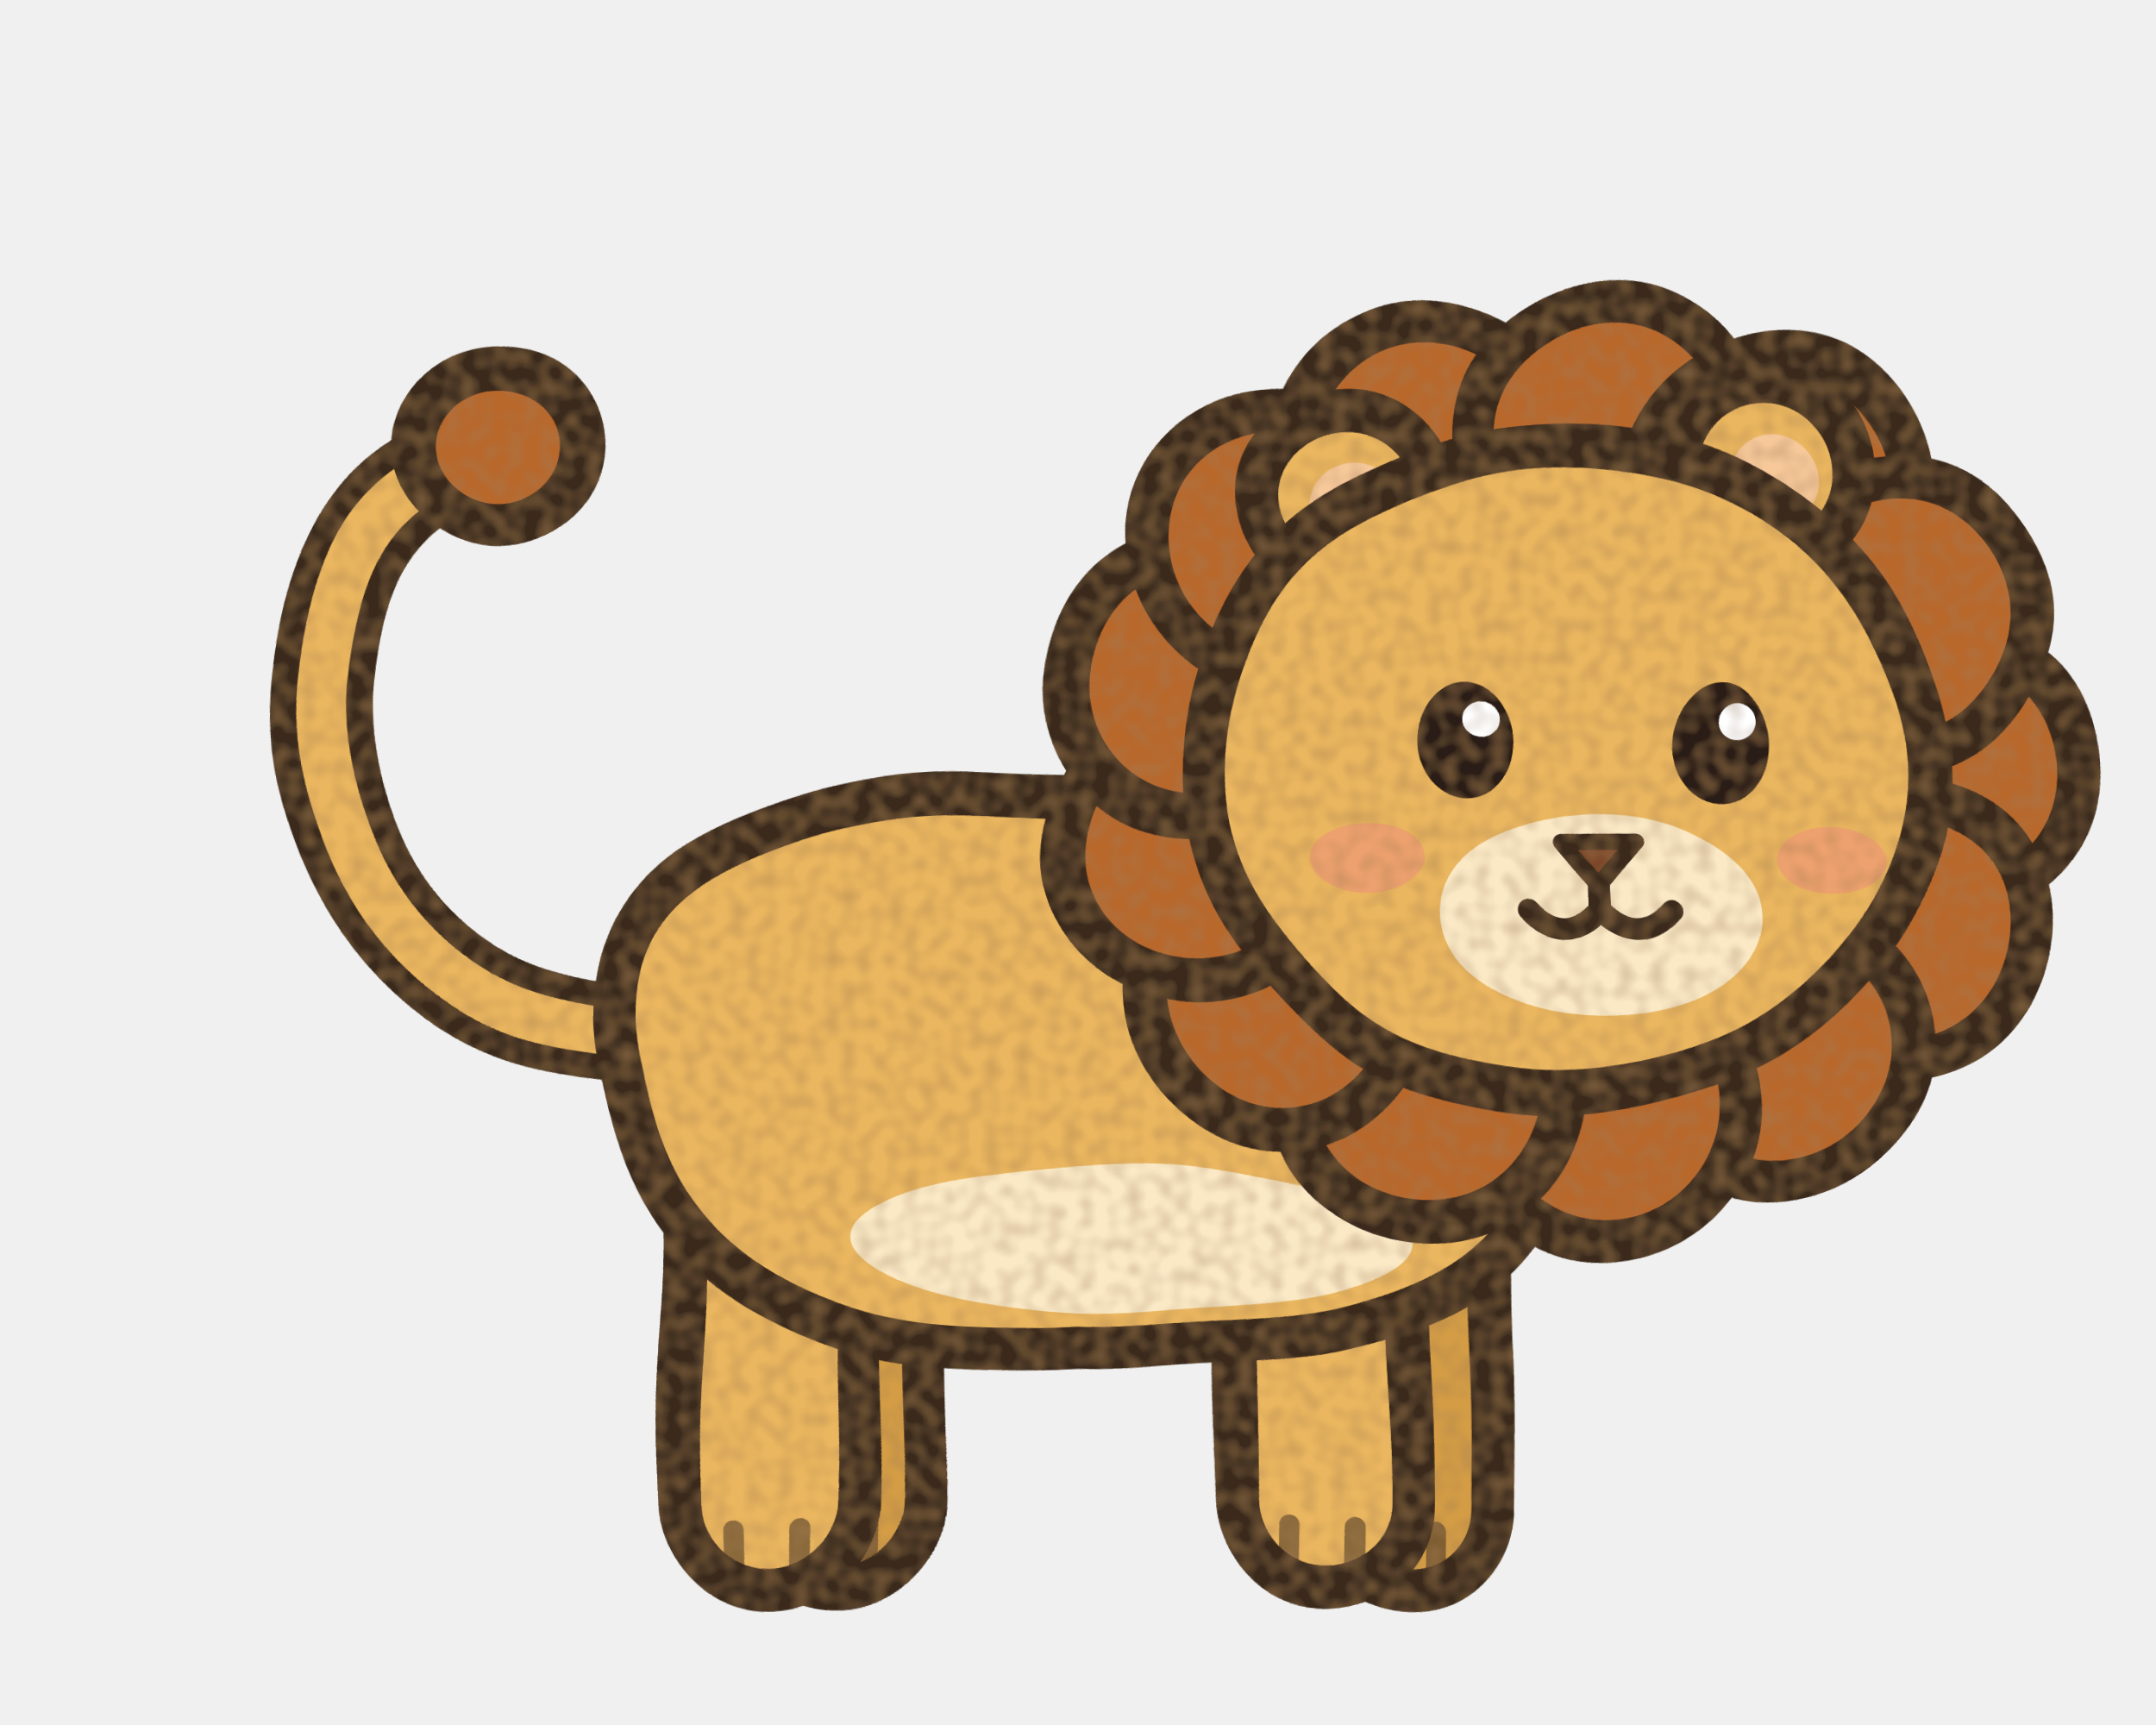
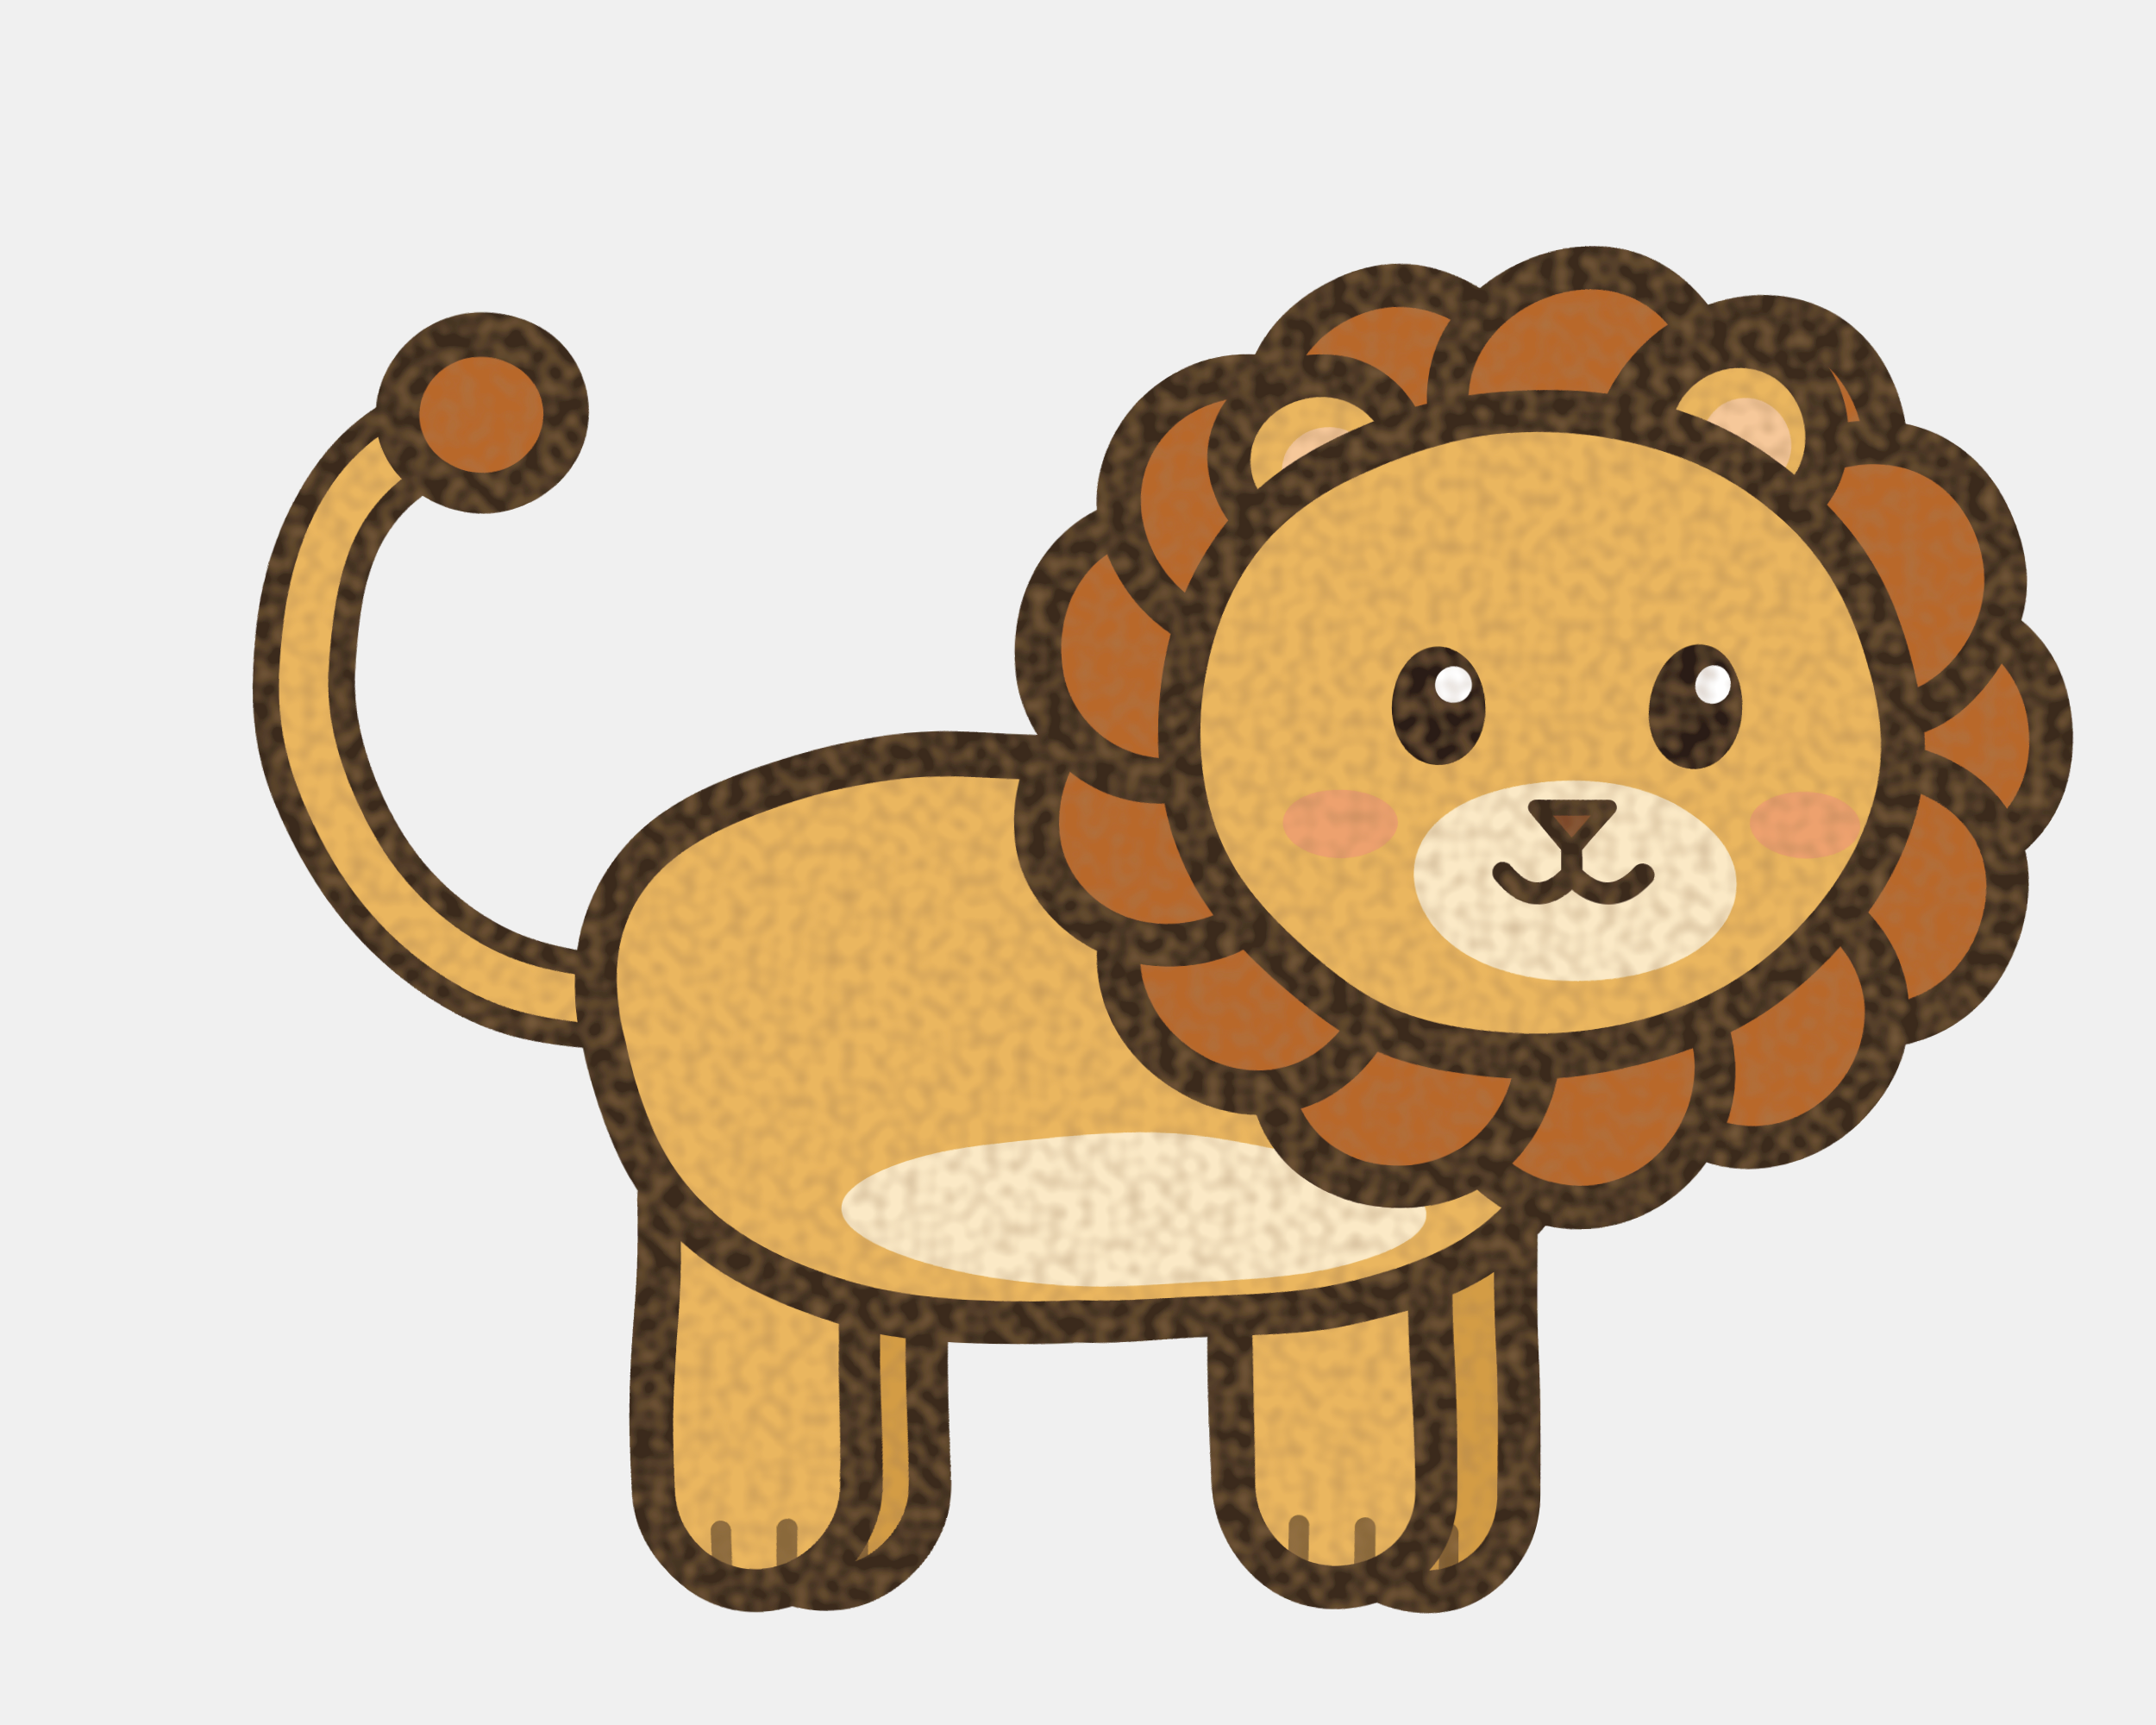
<svg xmlns="http://www.w3.org/2000/svg" width="160" height="128" viewBox="0 0 160 128">
  <defs>
    <filter id="crayon" filterUnits="userSpaceOnUse" x="0" y="0" width="160" height="128">
      <feTurbulence type="fractalNoise" baseFrequency="0.04" numOctaves="2" seed="7" result="wobble" />
      <feDisplacementMap in="SourceGraphic" in2="wobble" scale="2" xChannelSelector="R" yChannelSelector="G" result="drawn" />
      <feTurbulence type="fractalNoise" baseFrequency="0.85" numOctaves="1" seed="3" result="grain" />
      <feColorMatrix in="grain" type="matrix" values="0 0 0 0 0.36  0 0 0 0 0.2  0 0 0 0 0.08  0.9 0 0 0 -0.34" result="tint" />
      <feComposite in="tint" in2="drawn" operator="in" result="texture" />
      <feMerge>
        <feMergeNode in="drawn" />
        <feMergeNode in="texture" />
      </feMerge>
    </filter>
  </defs>
  <g filter="url(#crayon)">
    <clipPath id="body-portrait">
-       <path d="M46 80 C42 63 60 57 80 59 C101 57 117 64 116 80 C116 96 101 101 80 100 C60 101 49 96 46 80 Z" transform="translate(0 0) rotate(0 56 96) translate(80 100) scale(1 1) translate(-80 -100)" />
+       <path d="M46 80 C42 63 60 57 80 59 C101 57 117 64 116 80 C116 96 101 101 80 100 C60 101 49 96 46 80 Z" transform="translate(0 -2) rotate(0 56 96) translate(80 100) scale(1.04 1.02) translate(-80 -100)" />
    </clipPath>
    <g transform="rotate(0 80 40)">
-       <g transform="translate(104 88) rotate(0)">
-         <rect x="-6.5" y="-6" width="13" height="36" rx="6.5" fill="#d39c44" stroke="#3b2a1f" stroke-width="3.2" stroke-linejoin="round" stroke-linecap="round" />
-         <path d="M-2.6 29 v-3.6 M2.2 29 v-3.6" stroke="#3b2a1f" stroke-width="1.5" stroke-linecap="round" opacity=".55" />
+       <g transform="translate(104.96 85.76) rotate(0)">
+         <rect x="-7.5" y="-6" width="15" height="38.24" rx="7.5" fill="#d39c44" stroke="#3b2a1f" stroke-width="3.2" stroke-linejoin="round" stroke-linecap="round" />
+         <path d="M-2.6 31.24 v-3.6 M2.2 31.24 v-3.6" stroke="#3b2a1f" stroke-width="1.5" stroke-linecap="round" opacity=".55" />
      </g>
-       <g transform="translate(62 88) rotate(0)">
-         <rect x="-6.5" y="-6" width="13" height="36" rx="6.5" fill="#d39c44" stroke="#3b2a1f" stroke-width="3.2" stroke-linejoin="round" stroke-linecap="round" />
-         <path d="M-2.6 29 v-3.6 M2.2 29 v-3.6" stroke="#3b2a1f" stroke-width="1.5" stroke-linecap="round" opacity=".55" />
+       <g transform="translate(61.28 85.76) rotate(0)">
+         <rect x="-7.5" y="-6" width="15" height="38.24" rx="7.5" fill="#d39c44" stroke="#3b2a1f" stroke-width="3.2" stroke-linejoin="round" stroke-linecap="round" />
+         <path d="M-2.6 31.24 v-3.6 M2.2 31.24 v-3.6" stroke="#3b2a1f" stroke-width="1.5" stroke-linecap="round" opacity=".55" />
      </g>
-       <g transform="rotate(0 50 77)">
-         <path d="M50 77 C34 77 22 66 24 50 C25 41 30 35 37 33" fill="none" stroke="#3b2a1f" stroke-width="7.4" stroke-linecap="round" />
-         <path d="M50 77 C34 77 22 66 24 50 C25 41 30 35 37 33" fill="none" stroke="#eab65e" stroke-width="3.6" stroke-linecap="round" />
-         <circle cx="37" cy="33" r="6" fill="#b8682c" stroke="#3b2a1f" stroke-width="3.2" stroke-linejoin="round" stroke-linecap="round" />
+       <g transform="rotate(0 48.8 74.54)">
+         <path d="M48.8 74.54 C32.8 74.54 20.8 63.54 22.8 47.54 C23.8 38.54 28.8 32.54 35.8 30.54" fill="none" stroke="#3b2a1f" stroke-width="7.4" stroke-linecap="round" />
+         <path d="M48.8 74.54 C32.8 74.54 20.8 63.54 22.8 47.54 C23.8 38.54 28.8 32.54 35.8 30.54" fill="none" stroke="#eab65e" stroke-width="3.6" stroke-linecap="round" />
+         <circle cx="35.8" cy="30.54" r="6" fill="#b8682c" stroke="#3b2a1f" stroke-width="3.2" stroke-linejoin="round" stroke-linecap="round" />
      </g>
-       <g transform="translate(57 90) rotate(0)">
-         <rect x="-6.5" y="-6" width="13" height="34" rx="6.5" fill="#eab65e" stroke="#3b2a1f" stroke-width="3.2" stroke-linejoin="round" stroke-linecap="round" />
-         <path d="M-2.6 27 v-3.6 M2.2 27 v-3.6" stroke="#3b2a1f" stroke-width="1.5" stroke-linecap="round" opacity=".55" />
+       <g transform="translate(56.08 87.8) rotate(0)">
+         <rect x="-7.5" y="-6" width="15" height="36.2" rx="7.5" fill="#eab65e" stroke="#3b2a1f" stroke-width="3.2" stroke-linejoin="round" stroke-linecap="round" />
+         <path d="M-2.6 29.2 v-3.6 M2.2 29.2 v-3.6" stroke="#3b2a1f" stroke-width="1.5" stroke-linecap="round" opacity=".55" />
      </g>
-       <g transform="translate(98 90) rotate(0)">
-         <rect x="-6.5" y="-6" width="13" height="34" rx="6.5" fill="#eab65e" stroke="#3b2a1f" stroke-width="3.2" stroke-linejoin="round" stroke-linecap="round" />
-         <path d="M-2.6 27 v-3.6 M2.2 27 v-3.6" stroke="#3b2a1f" stroke-width="1.5" stroke-linecap="round" opacity=".55" />
+       <g transform="translate(98.72 87.8) rotate(0)">
+         <rect x="-7.5" y="-6" width="15" height="36.2" rx="7.5" fill="#eab65e" stroke="#3b2a1f" stroke-width="3.2" stroke-linejoin="round" stroke-linecap="round" />
+         <path d="M-2.6 29.2 v-3.6 M2.2 29.2 v-3.6" stroke="#3b2a1f" stroke-width="1.5" stroke-linecap="round" opacity=".55" />
      </g>
-       <g transform="translate(0 0) rotate(0 56 96) translate(80 100) scale(1 1) translate(-80 -100)" />
-       <path d="M46 80 C42 63 60 57 80 59 C101 57 117 64 116 80 C116 96 101 101 80 100 C60 101 49 96 46 80 Z" transform="translate(0 0) rotate(0 56 96) translate(80 100) scale(1 1) translate(-80 -100)" fill="#eab65e" stroke="#3b2a1f" stroke-width="3.2" stroke-linejoin="round" stroke-linecap="round" vector-effect="non-scaling-stroke" />
-       <g transform="translate(0 0) rotate(0 56 96) translate(80 100) scale(1 1) translate(-80 -100)">
+       <g transform="translate(0 -2) rotate(0 56 96) translate(80 100) scale(1.04 1.02) translate(-80 -100)" />
+       <path d="M46 80 C42 63 60 57 80 59 C101 57 117 64 116 80 C116 96 101 101 80 100 C60 101 49 96 46 80 Z" transform="translate(0 -2) rotate(0 56 96) translate(80 100) scale(1.04 1.02) translate(-80 -100)" fill="#eab65e" stroke="#3b2a1f" stroke-width="3.2" stroke-linejoin="round" stroke-linecap="round" vector-effect="non-scaling-stroke" />
+       <g transform="translate(0 -2) rotate(0 56 96) translate(80 100) scale(1.04 1.02) translate(-80 -100)">
        <ellipse cx="84" cy="92" rx="21" ry="5.5" fill="#fbe9c6" />
      </g>
-       <g transform="translate(0 0) rotate(0 112 70)">
+       <g transform="translate(-1.96 -2.6) rotate(0 112 70)">
        <circle cx="144" cy="57" r="10" fill="#b8682c" stroke="#3b2a1f" stroke-width="3.2" stroke-linejoin="round" stroke-linecap="round" />
        <circle cx="140.79" cy="68.62" r="10" fill="#b8682c" stroke="#3b2a1f" stroke-width="3.2" stroke-linejoin="round" stroke-linecap="round" />
        <circle cx="131.91" cy="77.57" r="10" fill="#b8682c" stroke="#3b2a1f" stroke-width="3.2" stroke-linejoin="round" stroke-linecap="round" />
        <circle cx="119.38" cy="81.82" r="10" fill="#b8682c" stroke="#3b2a1f" stroke-width="3.2" stroke-linejoin="round" stroke-linecap="round" />
        <circle cx="106.07" cy="80.38" r="10" fill="#b8682c" stroke="#3b2a1f" stroke-width="3.2" stroke-linejoin="round" stroke-linecap="round" />
        <circle cx="95.04" cy="73.58" r="10" fill="#b8682c" stroke="#3b2a1f" stroke-width="3.2" stroke-linejoin="round" stroke-linecap="round" />
        <circle cx="88.81" cy="62.98" r="10" fill="#b8682c" stroke="#3b2a1f" stroke-width="3.2" stroke-linejoin="round" stroke-linecap="round" />
        <circle cx="88.81" cy="51.02" r="10" fill="#b8682c" stroke="#3b2a1f" stroke-width="3.2" stroke-linejoin="round" stroke-linecap="round" />
        <circle cx="95.04" cy="40.42" r="10" fill="#b8682c" stroke="#3b2a1f" stroke-width="3.2" stroke-linejoin="round" stroke-linecap="round" />
        <circle cx="106.07" cy="33.62" r="10" fill="#b8682c" stroke="#3b2a1f" stroke-width="3.2" stroke-linejoin="round" stroke-linecap="round" />
        <circle cx="119.38" cy="32.18" r="10" fill="#b8682c" stroke="#3b2a1f" stroke-width="3.2" stroke-linejoin="round" stroke-linecap="round" />
        <circle cx="131.91" cy="36.43" r="10" fill="#b8682c" stroke="#3b2a1f" stroke-width="3.2" stroke-linejoin="round" stroke-linecap="round" />
        <circle cx="140.79" cy="45.38" r="10" fill="#b8682c" stroke="#3b2a1f" stroke-width="3.2" stroke-linejoin="round" stroke-linecap="round" />
        <ellipse cx="116" cy="57" rx="28" ry="25" fill="#b8682c" />
        <g transform="rotate(0 104 41)">
          <circle cx="100" cy="37" r="6.5" fill="#eab65e" stroke="#3b2a1f" stroke-width="3.2" stroke-linejoin="round" stroke-linecap="round" />
          <circle cx="100.6" cy="37.6" r="3.25" fill="#f6c89a" />
        </g>
        <g transform="rotate(0 126 38)">
          <circle cx="131" cy="35" r="6.5" fill="#eab65e" stroke="#3b2a1f" stroke-width="3.2" stroke-linejoin="round" stroke-linecap="round" />
          <circle cx="131.6" cy="35.6" r="3.25" fill="#f6c89a" />
        </g>
        <ellipse cx="116" cy="57" rx="27" ry="24" fill="#eab65e" stroke="#3b2a1f" stroke-width="3.2" stroke-linejoin="round" stroke-linecap="round" />
        <g transform="translate(0 0)">
          <ellipse cx="119" cy="68" rx="12" ry="7.5" fill="#fbe9c6" />
          <ellipse cx="109" cy="55" rx="3.5" ry="4.5" fill="#2b1d14" />
          <circle cx="110.2" cy="53.3" r="1.35" fill="#fff" />
          <ellipse cx="128" cy="55" rx="3.5" ry="4.5" fill="#2b1d14" />
          <circle cx="129.2" cy="53.3" r="1.35" fill="#fff" />
          <path d="M116.2 62.6 h5.6 l-2.8 3.2 z" fill="#7a4526" stroke="#3b2a1f" stroke-width="1.2" stroke-linejoin="round" />
          <path d="M119 65.8 v1.8 M119 67.6 q-2.6 2.8 -5.2 0 M119 67.6 q2.6 2.8 5.2 0" fill="none" stroke="#3b2a1f" stroke-width="1.6" stroke-linecap="round" />
          <ellipse cx="101.5" cy="64" rx="4.4" ry="2.6" fill="#f08c7d" opacity="0.5" />
          <ellipse cx="136" cy="63.5" rx="4" ry="2.5" fill="#f08c7d" opacity="0.5" />
        </g>
      </g>
    </g>
  </g>
</svg>
